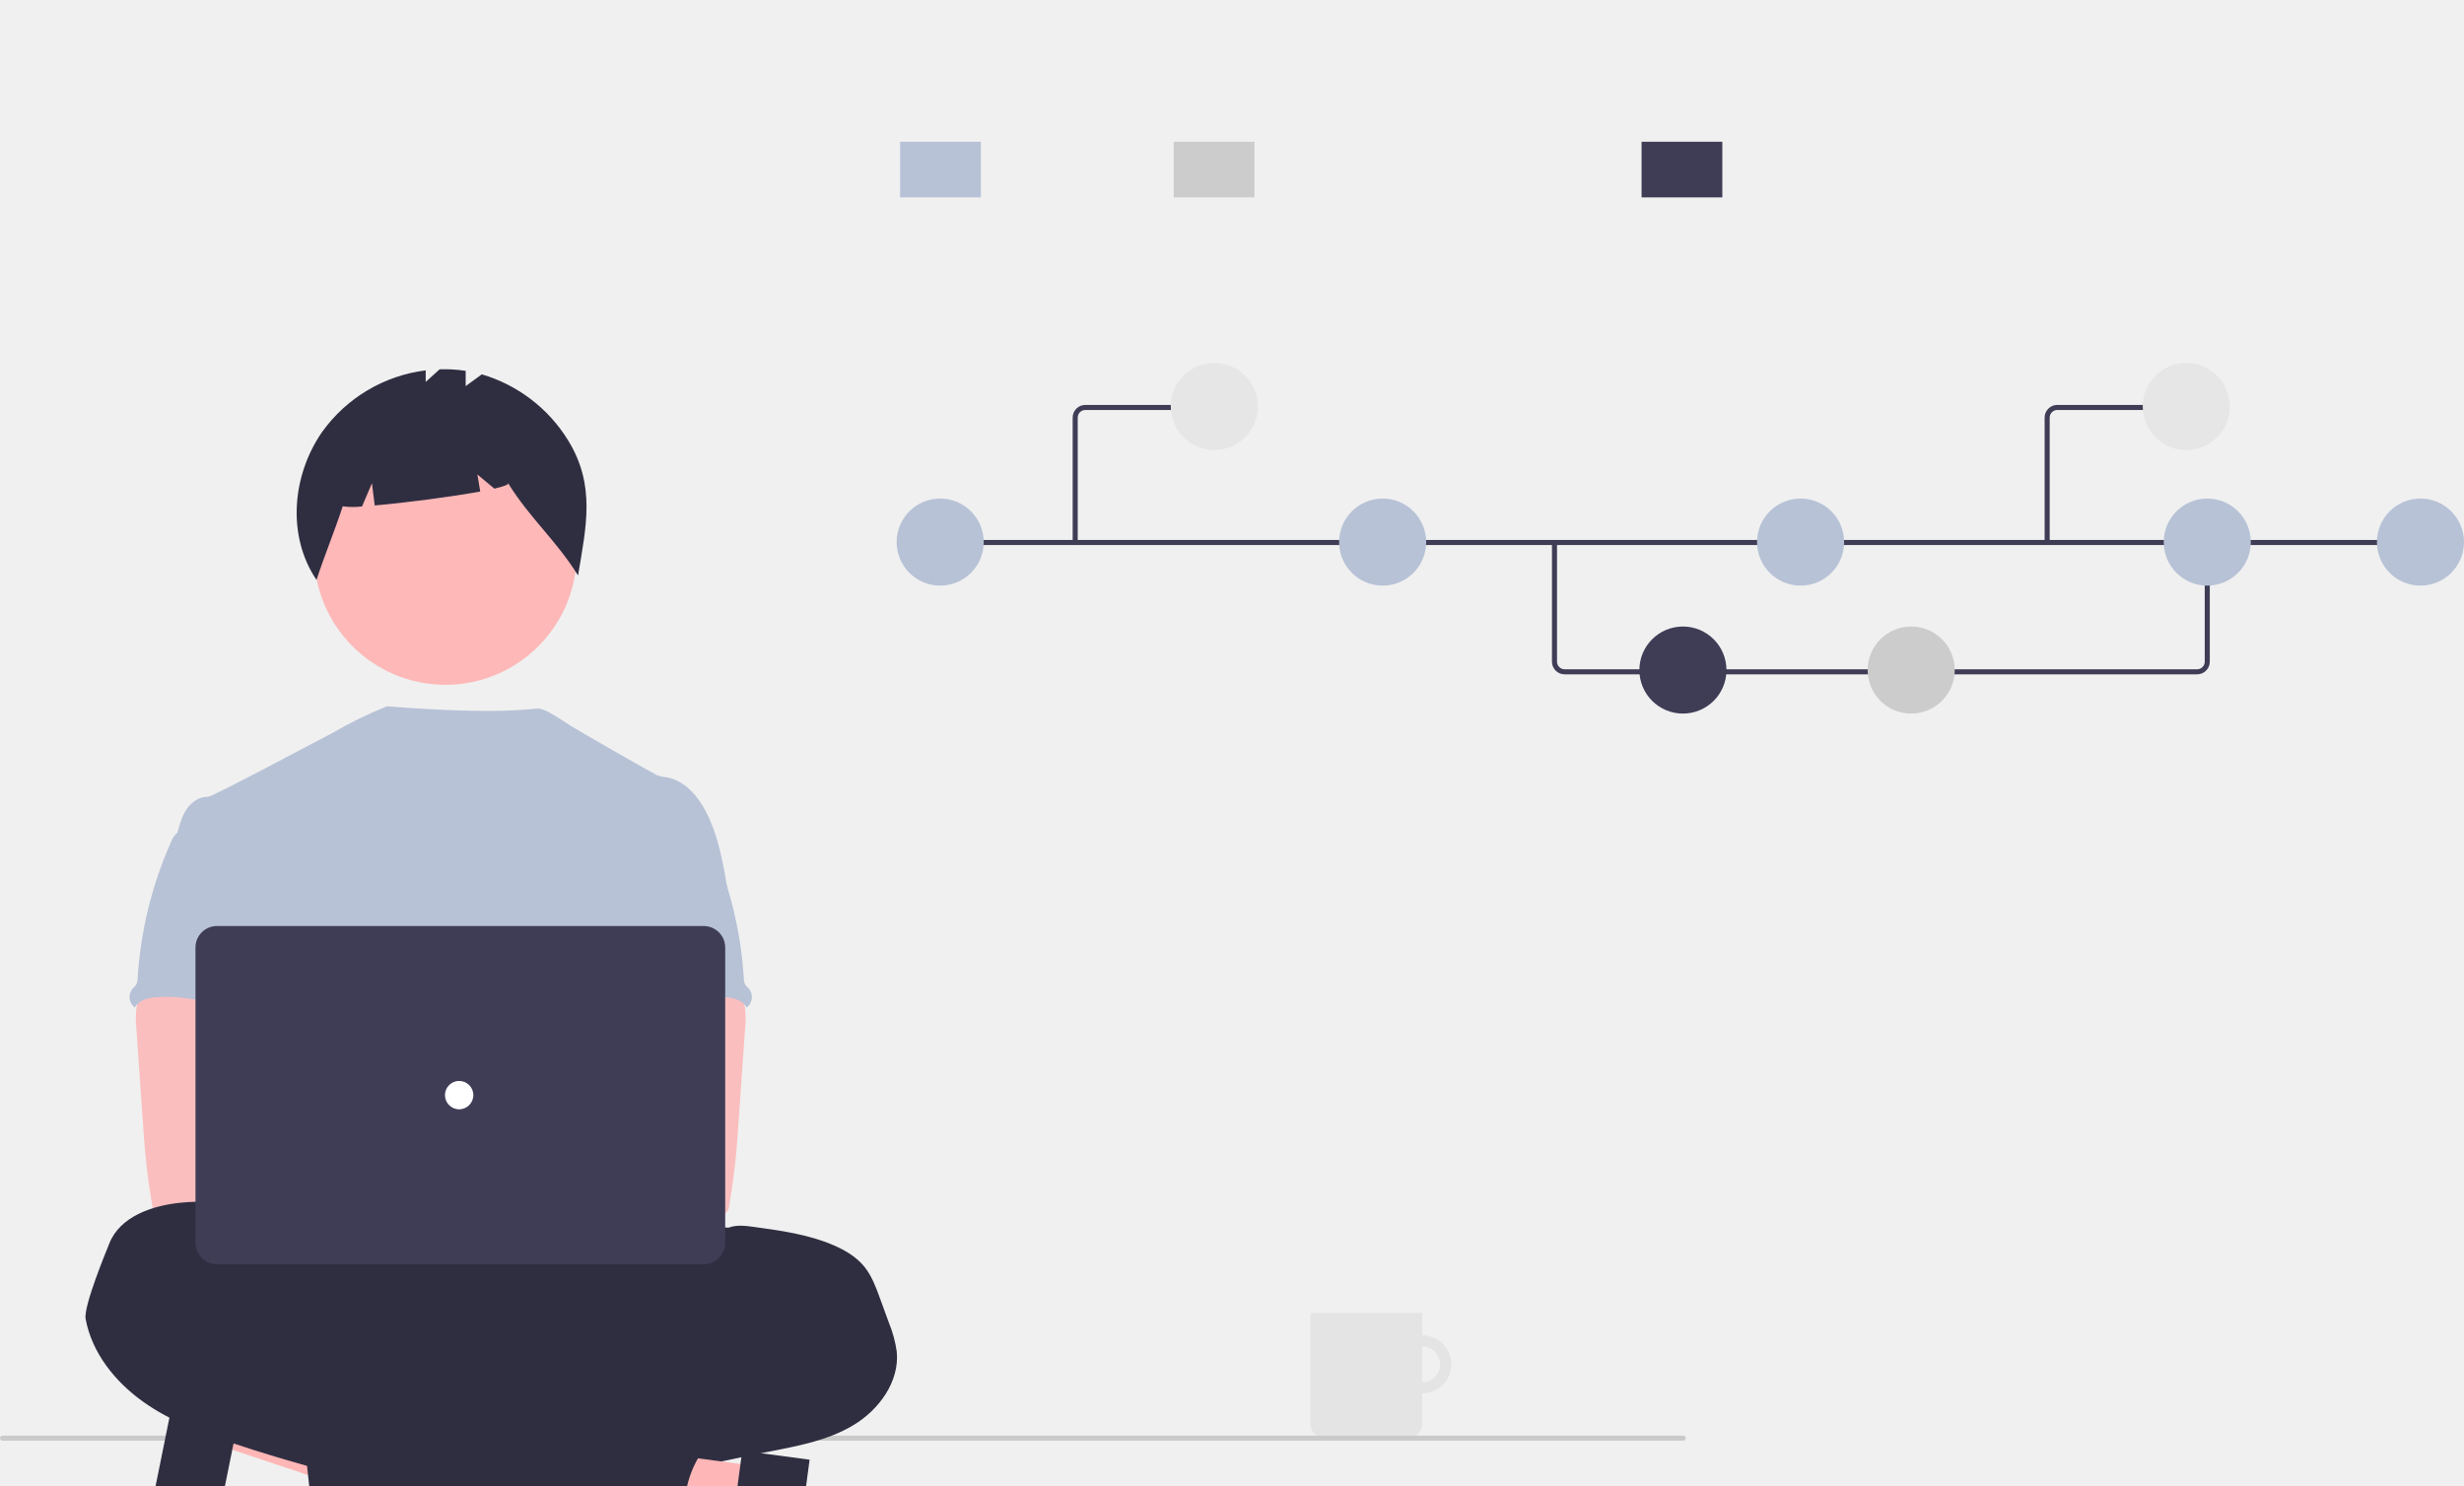
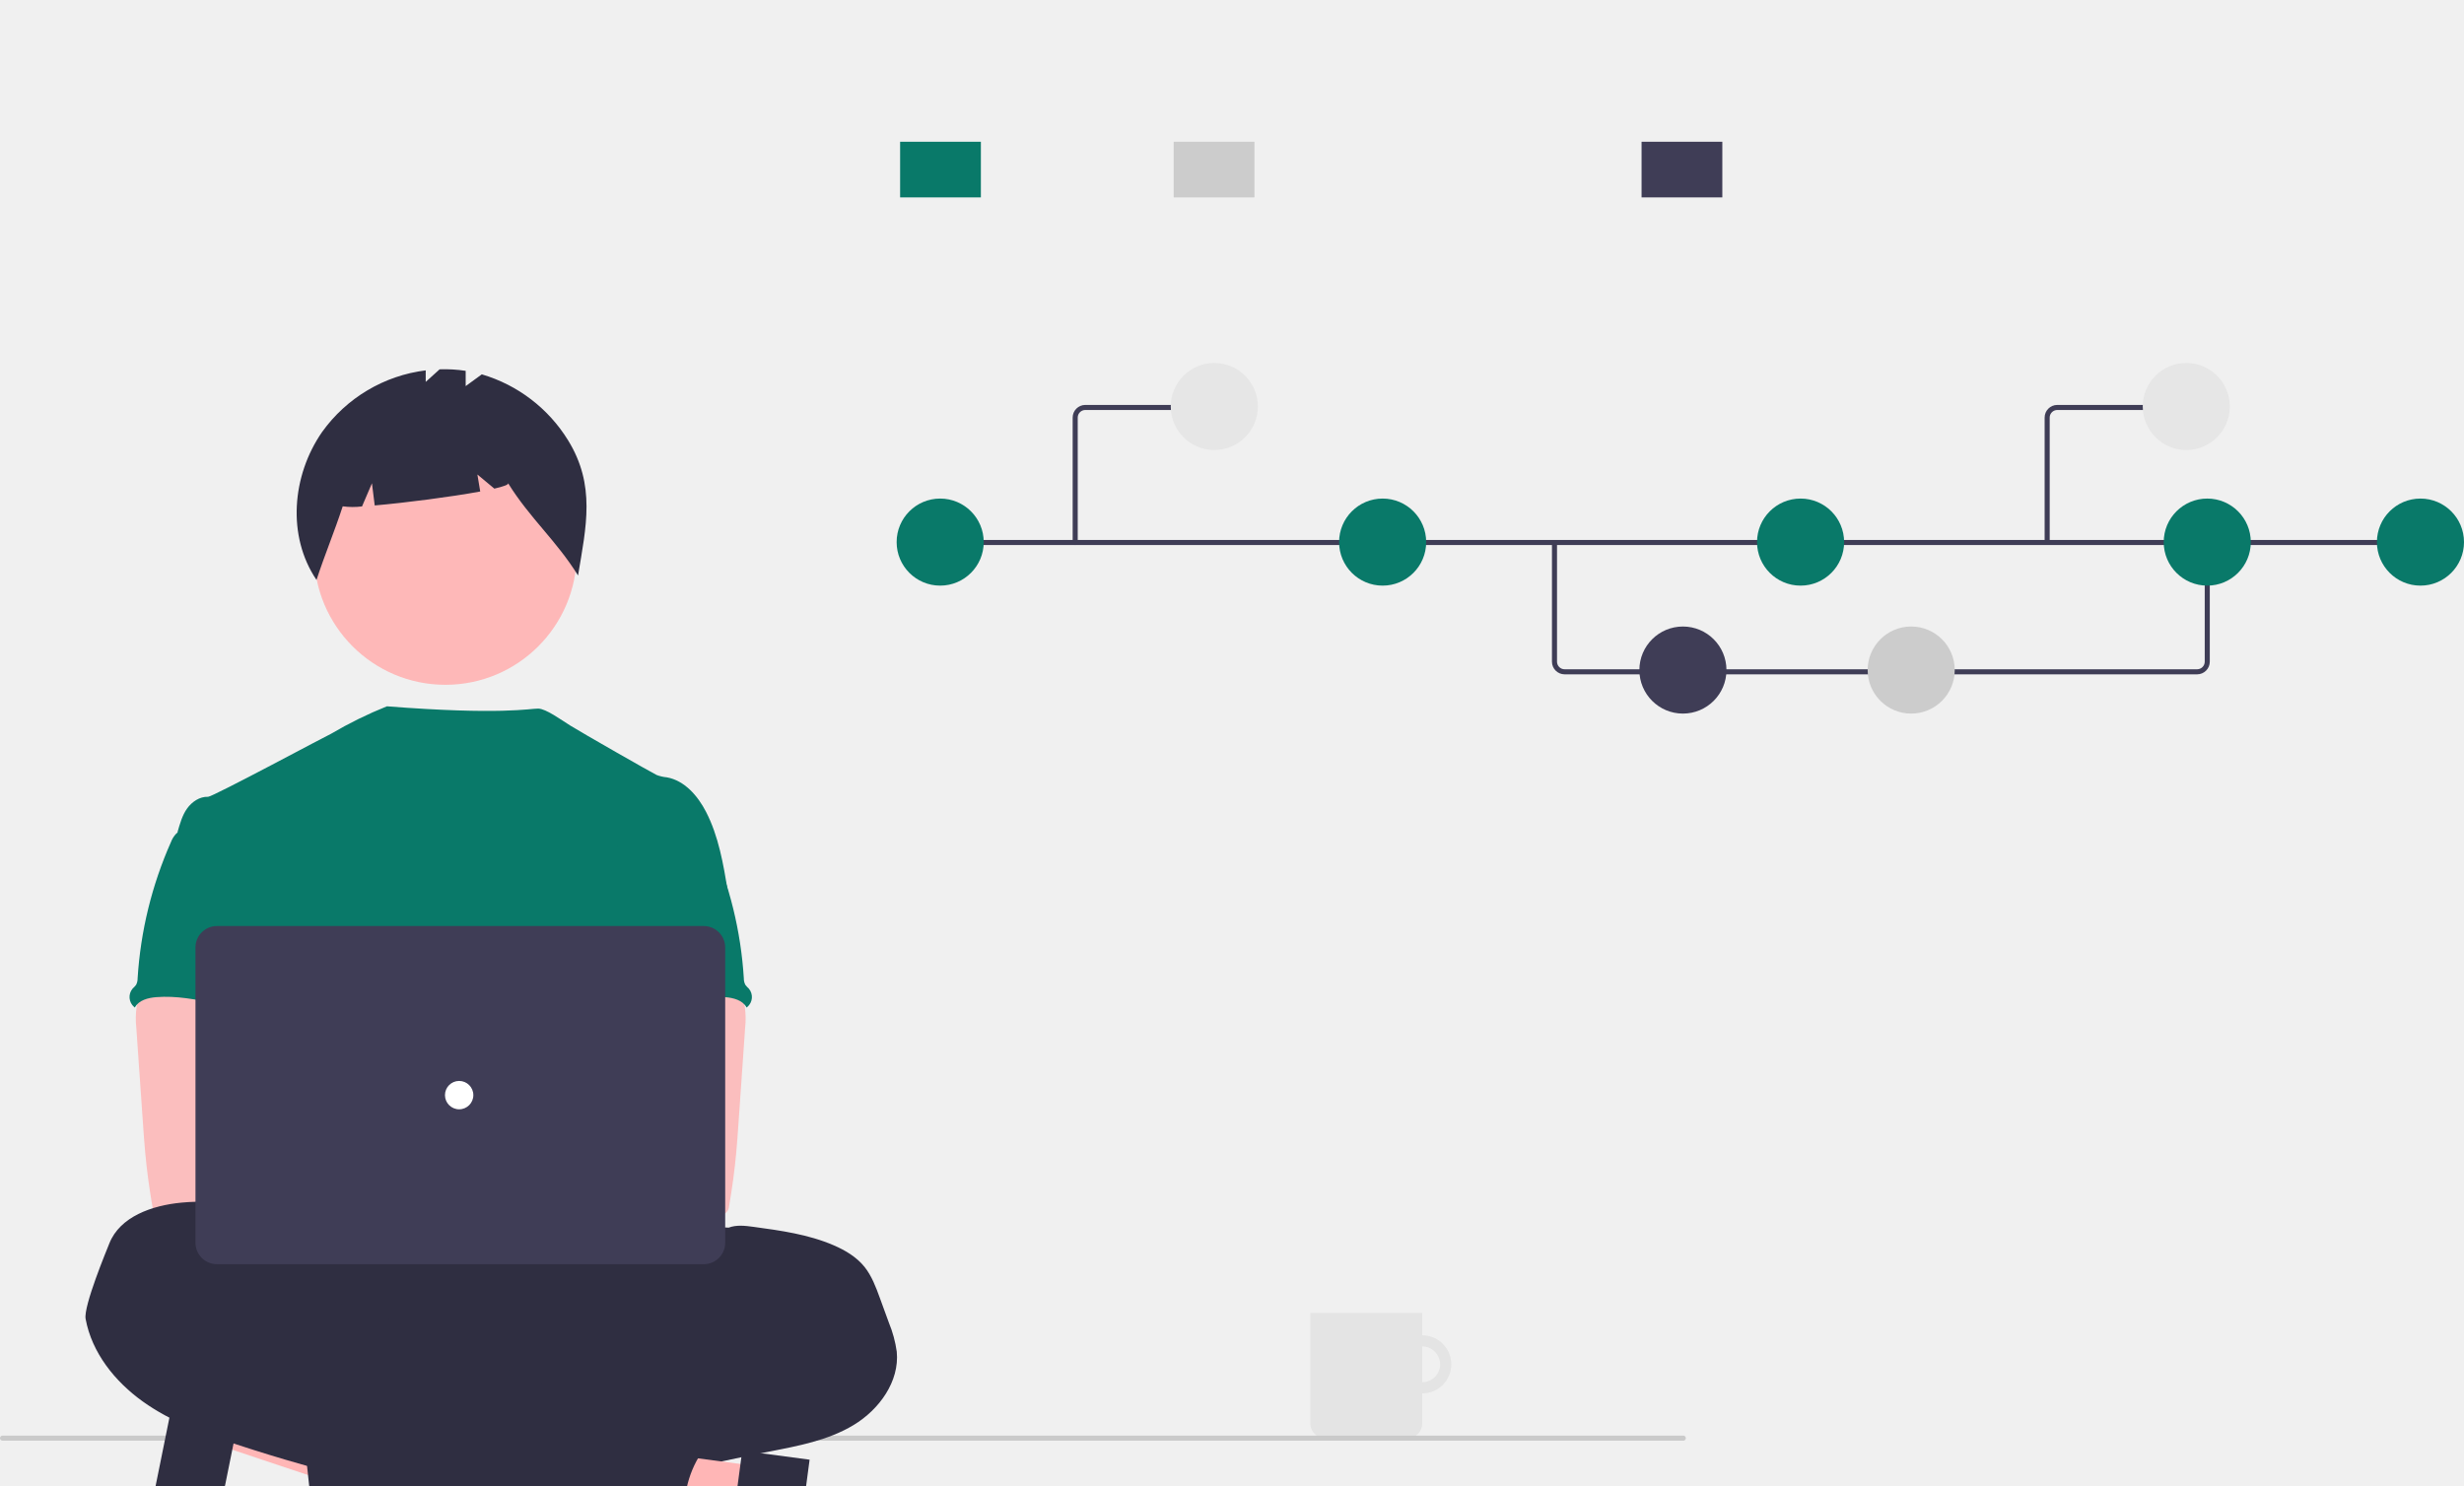
<svg xmlns="http://www.w3.org/2000/svg" data-name="Layer 1" width="973.461" height="587.025" viewBox="0 0 973.461 475">
  <g id="f9b32178-6d95-472d-b482-6662972666de" data-name="Group 100">
    <path id="f4b94a19-cbe0-459a-95a6-6ea3b3d72055-3132" data-name="Path 1465" d="M675.147,628.1a11.49,11.49,0,1,0,11.49,11.49h0A11.49,11.49,0,0,0,675.147,628.1Zm0,18.561a7.071,7.071,0,1,1,7.071-7.071v0A7.071,7.071,0,0,1,675.147,646.661Z" transform="translate(-113.2693 -156.4874)" fill="#e4e4e4" />
    <path id="abc0e0b3-f22e-4bee-9929-c6879640924e-3133" data-name="Path 1467" d="M630.954,619.261h44.193v43.739a5.757,5.757,0,0,1-5.757,5.757h-32.679a5.757,5.757,0,0,1-5.757-5.757V619.261Z" transform="translate(-113.2693 -156.4874)" fill="#e4e4e4" />
  </g>
  <path id="e24b6f19-a0a0-4e73-9cfc-bbb7635ad236-3134" data-name="Path 944" d="M778.403,669.758h-664.237a1.006,1.006,0,0,1,0-2h664.237a1.006,1.006,0,0,1,0,2Z" transform="translate(-113.2693 -156.4874)" fill="#cacaca" />
  <polygon points="89.41 494.381 85.302 514.694 161.695 540.208 167.759 510.228 89.41 494.381" fill="#ffb6b6" />
  <path d="M210.36,647.029l-8.091,40.003-0.0.002a26.011,26.011,0,0,1-30.65,20.335l-.828-.168,13.248-65.496Z" transform="translate(-113.2693 -156.4874)" fill="#2f2e41" />
  <circle id="fd4e5ab9-ffc8-4bbb-9267-3af70c31dae1" data-name="Ellipse 276" cx="175.979" cy="162.713" r="51.871" fill="#feb8b8" />
  <path id="a8c9bbe2-1461-49cf-8211-f8d251166dc5-3135" data-name="Path 1461" d="M337.697,274.45a59.907,59.907,0,0,0-34.081-26.052l-6.368,4.647v-6.034a55.143,55.143,0,0,0-10.3-.6l-5.494,4.971v-4.558a59.335,59.335,0,0,0-40.932,24.347c-11.931,17.2-13.945,41.129-2.21,58.467,3.221-9.9,7.131-19.189,10.353-29.088a29.299,29.299,0,0,0,7.633.037l3.919-9.145,1.095,8.758c12.148-1.058,30.166-3.382,41.682-5.511l-1.12-6.719,6.7,5.583c3.528-.812,5.623-1.549,5.45-2.112,8.565,13.808,19.047,22.627,27.611,36.435C344.888,308.406,348.632,292.217,337.697,274.45Z" transform="translate(-113.2693 -156.4874)" fill="#2f2e41" />
  <ellipse id="f6be96d1-713f-4c17-812c-ecd79c56fe95" data-name="Ellipse 260" cx="192.856" cy="464.787" rx="133.56" ry="37.359" fill="#2f2e41" />
-   <path d="M400.808,452.588c-1.784-10.731-3.624-21.668-8.611-31.335-3.278-6.332-8.481-12.366-15.495-13.618a14.99,14.99,0,0,1-4.035-.934c-2.055-.99-29.673-16.756-34.063-19.502-3.769-2.357-9.719-6.722-12.719-6.722-3.018-.066-14.591,2.627-59.76-.904a163.141,163.141,0,0,0-22.01,10.822c-.146-.096-46.882,25.001-48.638,24.935-3.325-.14-6.416,1.989-8.322,4.67-1.906,2.681-2.8,6-3.736,9.209,10.208,22.733,19.548,45.495,29.757,68.228a5.821,5.821,0,0,1,.738,2.8,6.834,6.834,0,0,1-1.27,2.8c-5.006,8.042-4.847,18.157-4.3,27.609.547,9.452,1.224,19.436-3,27.908-1.149,2.326-2.643,4.455-3.736,6.781-2.559,5.268-3.484,22.117-1.989,27.777l187.267,5.365C382.86,587.409,400.808,452.588,400.808,452.588Z" transform="translate(-113.2693 -156.4874)" fill="#b7c2d6" />
+   <path d="M400.808,452.588c-1.784-10.731-3.624-21.668-8.611-31.335-3.278-6.332-8.481-12.366-15.495-13.618a14.99,14.99,0,0,1-4.035-.934c-2.055-.99-29.673-16.756-34.063-19.502-3.769-2.357-9.719-6.722-12.719-6.722-3.018-.066-14.591,2.627-59.76-.904a163.141,163.141,0,0,0-22.01,10.822c-.146-.096-46.882,25.001-48.638,24.935-3.325-.14-6.416,1.989-8.322,4.67-1.906,2.681-2.8,6-3.736,9.209,10.208,22.733,19.548,45.495,29.757,68.228a5.821,5.821,0,0,1,.738,2.8,6.834,6.834,0,0,1-1.27,2.8c-5.006,8.042-4.847,18.157-4.3,27.609.547,9.452,1.224,19.436-3,27.908-1.149,2.326-2.643,4.455-3.736,6.781-2.559,5.268-3.484,22.117-1.989,27.777l187.267,5.365C382.86,587.409,400.808,452.588,400.808,452.588Z" transform="translate(-113.2693 -156.4874)" fill="#097969" />
  <path id="eb41f72e-aba6-4a16-bf55-c7027d2f1a4b-3136" data-name="Path 1421" d="M167.233,498.445a33.063,33.063,0,0,0-.112,8.154l2.684,38.546c.252,3.633.5,7.257.841,10.881.644,7.033,1.606,14.01,2.8,20.977a3.736,3.736,0,0,0,3.829,3.633c11.815,2.5,24.022,2.4,36.08,1.719,18.4-1.027,65.474-2.97,68.35-6.706s1.2-9.779-2.55-12.8-65.871-10.386-65.871-10.386c.607-4.81,2.438-9.34,4.175-13.907,3.12-8.1,6.034-16.466,6.09-25.143s-3.213-17.8-10.321-22.771c-5.847-4.081-13.375-4.838-20.5-4.67-5.184.149-14.141-1.093-18.876.934C170.105,488.556,167.933,494.776,167.233,498.445Z" transform="translate(-113.2693 -156.4874)" fill="#fbbebe" />
  <path id="a363f2f7-2464-40a1-ad01-344825aa0b75-3137" data-name="Path 1423" d="M401.141,585.578c3.11-1.186,6.538-.757,9.872-.308,10.732,1.466,21.622,2.97,31.569,7.257,4.67,2,9.116,4.67,12.273,8.6,2.8,3.54,4.436,7.874,5.987,12.142l3.587,9.826a47.3,47.3,0,0,1,3.129,11.516c1.121,11.759-6.921,22.845-17.036,28.954s-22.023,8.284-33.624,10.563-23.247,4.8-34.8,7.472a140.086,140.086,0,0,1-16.373,3.222c-12.366,1.4-25.292-.663-37.042,3.428-4.67,1.635-9.256,4.063-14.1,5.193a87.745,87.745,0,0,1-9.751,1.485l-22.238,2.54a121.313,121.313,0,0,1-13.636,1.046c-9.713,0-19.268-2.3-28.7-4.6a7.258,7.258,0,0,1-2.8-1.13c-1.494-1.177-1.821-3.26-2.036-5.146q-1.429-12.525-2.5-25.077c-.224-2.718-.392-5.66,1.093-7.948,1.868-2.8,5.511-3.68,8.836-4.222a230.58,230.58,0,0,1,42.665-2.961c5.426-5.426,14.374-5.454,21.482-8.406a63.897,63.897,0,0,0,7.575-4.119,99.001,99.001,0,0,1,41.59-13.141,38.714,38.714,0,0,0,8.509-1.214c5.5-1.709,10.517-6.361,16.167-5.221.7-1.933,1.186-4.521,2.8-5.847.8-.682,1.793-1.139,2.531-1.868,1.56-1.578,1.7-4.063,1.466-6.267s-.757-4.464-.187-6.613a9.141,9.141,0,0,1,1.037-2.307C391.278,587.595,395.509,585.111,401.141,585.578Z" transform="translate(-113.2693 -156.4874)" fill="#2f2e41" />
-   <path id="b53ad979-99f4-4c6e-a0f8-957060c42096-3138" data-name="Path 1430" d="M182.88,429.901a9.667,9.667,0,0,0-2.073,3.316,156.78,156.78,0,0,0-13.169,53.816,5.38,5.38,0,0,1-.607,2.606,11.403,11.403,0,0,1-1.373,1.485,5.156,5.156,0,0,0,.617,7.266q.127.107.261.206c1.541-2.9,5.23-3.848,8.509-4.1,15.7-1.242,31.036,6.062,46.783,5.511-1.111-3.839-2.709-7.528-3.615-11.413-4.007-17.251,5.987-36.033-.14-52.649-1.224-3.325-3.269-6.594-6.491-8.051a17.291,17.291,0,0,0-4.156-1.1c-3.979-.719-11.9-3.792-15.747-2.559-1.42.458-1.98,1.793-3.157,2.6C186.734,427.977,184.362,428.397,182.88,429.901Z" transform="translate(-113.2693 -156.4874)" fill="#b7c2d6" />
+   <path id="b53ad979-99f4-4c6e-a0f8-957060c42096-3138" data-name="Path 1430" d="M182.88,429.901a9.667,9.667,0,0,0-2.073,3.316,156.78,156.78,0,0,0-13.169,53.816,5.38,5.38,0,0,1-.607,2.606,11.403,11.403,0,0,1-1.373,1.485,5.156,5.156,0,0,0,.617,7.266q.127.107.261.206c1.541-2.9,5.23-3.848,8.509-4.1,15.7-1.242,31.036,6.062,46.783,5.511-1.111-3.839-2.709-7.528-3.615-11.413-4.007-17.251,5.987-36.033-.14-52.649-1.224-3.325-3.269-6.594-6.491-8.051a17.291,17.291,0,0,0-4.156-1.1c-3.979-.719-11.9-3.792-15.747-2.559-1.42.458-1.98,1.793-3.157,2.6C186.734,427.977,184.362,428.397,182.88,429.901Z" transform="translate(-113.2693 -156.4874)" fill="#097969" />
  <path id="a1197c30-bfd4-4098-bcf9-2468e7a33bf1-3139" data-name="Path 1421" d="M400.921,486.906c-4.735-2.027-13.692-.785-18.876-.934-7.125-.168-14.653.589-20.5,4.67-7.108,4.971-10.377,14.094-10.321,22.771s2.97,17.043,6.09,25.143c1.737,4.567,3.568,9.097,4.175,13.907,0,0-62.121,7.365-65.871,10.386s-5.426,9.064-2.55,12.8,92.615,7.487,104.43,4.987a3.736,3.736,0,0,0,3.829-3.633c1.194-6.967,2.156-13.944,2.8-20.977.341-3.624.589-7.248.841-10.881l2.684-38.546a33.064,33.064,0,0,0-.112-8.154C406.84,494.776,404.668,488.556,400.921,486.906Z" transform="translate(-113.2693 -156.4874)" fill="#fbbebe" />
-   <path id="ebe46053-6aac-4aa7-8615-21a6fa79538d-3140" data-name="Path 1430" d="M386.251,426.835c-1.177-.807-1.737-2.142-3.157-2.6-3.847-1.233-11.768,1.84-15.747,2.559a17.291,17.291,0,0,0-4.156,1.1c-3.222,1.457-5.267,4.726-6.491,8.051-6.127,16.616,3.867,35.398-.14,52.649-.906,3.885-2.504,7.574-3.615,11.413,15.747.551,31.083-6.753,46.783-5.511,3.279.252,6.968,1.2,8.509,4.1q.134-.099.261-.206a5.156,5.156,0,0,0,.617-7.266,11.401,11.401,0,0,1-1.373-1.485,5.38,5.38,0,0,1-.607-2.606,156.78,156.78,0,0,0-13.169-53.816,9.667,9.667,0,0,0-2.073-3.316C390.411,428.397,388.039,427.977,386.251,426.835Z" transform="translate(-113.2693 -156.4874)" fill="#b7c2d6" />
+   <path id="ebe46053-6aac-4aa7-8615-21a6fa79538d-3140" data-name="Path 1430" d="M386.251,426.835c-1.177-.807-1.737-2.142-3.157-2.6-3.847-1.233-11.768,1.84-15.747,2.559a17.291,17.291,0,0,0-4.156,1.1c-3.222,1.457-5.267,4.726-6.491,8.051-6.127,16.616,3.867,35.398-.14,52.649-.906,3.885-2.504,7.574-3.615,11.413,15.747.551,31.083-6.753,46.783-5.511,3.279.252,6.968,1.2,8.509,4.1q.134-.099.261-.206a5.156,5.156,0,0,0,.617-7.266,11.401,11.401,0,0,1-1.373-1.485,5.38,5.38,0,0,1-.607-2.606,156.78,156.78,0,0,0-13.169-53.816,9.667,9.667,0,0,0-2.073-3.316C390.411,428.397,388.039,427.977,386.251,426.835Z" transform="translate(-113.2693 -156.4874)" fill="#097969" />
  <polygon points="299.243 523.378 296.513 543.921 215.975 543.166 220.005 512.846 299.243 523.378" fill="#ffb6b6" />
  <path d="M433.122,677.272l-8.804,66.24-.838-.111a26.011,26.011,0,0,1-22.356-29.208l0-.002,5.377-40.457Z" transform="translate(-113.2693 -156.4874)" fill="#2f2e41" />
  <path id="a0b0f7ea-4ed9-4447-aa64-e2335b2c3196-3141" data-name="Path 1427" d="M223.039,595.974c0,.934-1.466,0-1.6-1-1.027-7.556-7.024-13.786-14.01-16.812s-14.944-3.185-22.509-2.466c-11.441,1.083-24.284,5.464-28.468,16.158-.99,2.5-10.264,24.76-9.359,29.766,2.438,13.356,11.572,24.779,22.64,32.69s24,12.637,36.9,16.9a639.949,639.949,0,0,0,104.607,24.984c5.753.869,11.563,1.672,17.073,3.521,4.931,1.653,9.545,4.128,14.365,6.071,11.208,4.5,23.266,6.108,35.211,7.687,2.036.262,4.371.448,5.875-.934,1.943-1.8,1.3-4.941.747-7.528a40.488,40.488,0,0,1,4.773-28.729c2-3.362,4.6-6.809,4.222-10.7-.448-4.539-4.969-7.752-9.471-8.481s-9.078.346-13.6.934a7.285,7.285,0,0,1-4.623-.458,9.235,9.235,0,0,1-1.812-1.606,20.482,20.482,0,0,0-23.854-3.334c-1.672.934-4.2-1.149-5.94-1.933l-19.642-8.892c-22.565-10.208-45.242-20.464-69.115-26.927a14.514,14.514,0,0,1-5.324-2.214c-1.186-.934-2.036-2.2-3.129-3.241-2.382-2.251-5.7-3.148-8.555-4.745S222.385,599.177,223.039,595.974Z" transform="translate(-113.2693 -156.4874)" fill="#2f2e41" />
  <circle cx="160.617" cy="411.99" r="14" fill="#fbbebe" />
  <circle cx="191.617" cy="411.99" r="14" fill="#fbbebe" />
  <path d="M391.305,600.024H198.966a8.48,8.48,0,0,1-8.47-8.47V474.868a8.48,8.48,0,0,1,8.47-8.47H391.305a8.48,8.48,0,0,1,8.47,8.47V591.555A8.48,8.48,0,0,1,391.305,600.024Z" transform="translate(-113.2693 -156.4874)" fill="#3f3d56" />
  <circle id="e793da3b-cee2-4a15-ae11-6dab45a6c728" data-name="Ellipse 263" cx="181.399" cy="376.724" r="5.604" fill="#fff" />
  <path d="M981.299,366.94H731.406a5.006,5.006,0,0,1-5-5V314.84h2v47.1a3.003,3.003,0,0,0,3,3H981.299a3.003,3.003,0,0,0,3-3V314.51h2v47.429A5.006,5.006,0,0,1,981.299,366.94Z" transform="translate(-113.2693 -156.4874)" fill="#3f3d56" />
  <rect x="371.397" y="157.352" width="587.22" height="2" fill="#3f3d56" />
-   <circle id="a67a4451-c7cc-402c-b29d-5a705f3c9418" data-name="Ellipse 264" cx="371.439" cy="158.196" r="17.202" fill="#b7c2d6" />
-   <circle id="abdb3fbf-f68e-433e-a33f-153626b38c76" data-name="Ellipse 266" cx="546.244" cy="158.196" r="17.202" fill="#b7c2d6" />
+   <circle id="a67a4451-c7cc-402c-b29d-5a705f3c9418" data-name="Ellipse 264" cx="371.439" cy="158.196" r="17.202" fill="#097969" />
+   <circle id="abdb3fbf-f68e-433e-a33f-153626b38c76" data-name="Ellipse 266" cx="546.244" cy="158.196" r="17.202" fill="#097969" />
  <circle id="ac293633-0933-4e21-a8aa-bc27ca4fbccc" data-name="Ellipse 268" cx="664.876" cy="208.757" r="17.202" fill="#3f3d56" />
  <circle id="a0cd768d-b738-4d4b-9ab3-78ab535c7573" data-name="Ellipse 269" cx="755.063" cy="208.757" r="17.202" fill="#ccc" />
-   <circle id="b9eb3d2e-31e0-4fe2-be5c-79abb86bc227" data-name="Ellipse 270" cx="711.36" cy="158.196" r="17.202" fill="#b7c2d6" />
-   <circle id="aa04baac-fce0-420a-b86a-4a97f3079928" data-name="Ellipse 271" cx="956.259" cy="158.196" r="17.202" fill="#b7c2d6" />
-   <circle id="e92cf92c-058e-415c-ba96-766a57ee18d9" data-name="Ellipse 272" cx="872.029" cy="158.196" r="17.202" fill="#b7c2d6" />
+   <circle id="b9eb3d2e-31e0-4fe2-be5c-79abb86bc227" data-name="Ellipse 270" cx="711.36" cy="158.196" r="17.202" fill="#097969" />
+   <circle id="aa04baac-fce0-420a-b86a-4a97f3079928" data-name="Ellipse 271" cx="956.259" cy="158.196" r="17.202" fill="#097969" />
+   <circle id="e92cf92c-058e-415c-ba96-766a57ee18d9" data-name="Ellipse 272" cx="872.029" cy="158.196" r="17.202" fill="#097969" />
  <rect id="ac5bf8cc-574d-4509-9338-881c836fd832" data-name="Rectangle 207" x="648.539" width="31.906" height="21.99" fill="#3f3d56" />
-   <rect id="ad5a043d-52f1-4931-b771-e4991ef7f7f7" data-name="Rectangle 208" x="355.612" width="31.906" height="21.99" fill="#b7c2d6" />
+   <rect id="ad5a043d-52f1-4931-b771-e4991ef7f7f7" data-name="Rectangle 208" x="355.612" width="31.906" height="21.99" fill="#097969" />
  <rect id="e5d95e83-bdd9-4322-95a9-5a9c4b449a8f" data-name="Rectangle 209" x="463.685" width="31.906" height="21.99" fill="#ccc" />
  <path d="M538.051,315.84a1,1,0,0,1-1-1V265.477a5.006,5.006,0,0,1,5-5h48.675a1,1,0,0,1,0,2h-48.675a3.003,3.003,0,0,0-3,3v49.362A1,1,0,0,1,538.051,315.84Z" transform="translate(-113.2693 -156.4874)" fill="#3f3d56" />
  <circle id="b0a7c1c1-8f27-441f-a84a-e44462cc473e" data-name="Ellipse 265" cx="479.744" cy="104.616" r="17.202" fill="#e6e6e6" />
  <path d="M923.051,314.84h-2V265.477a5.006,5.006,0,0,1,5-5h48.675v2h-48.675a3.003,3.003,0,0,0-3,3Z" transform="translate(-113.2693 -156.4874)" fill="#3f3d56" />
  <circle id="b3140cf1-cdb8-48ff-81af-ce41ed4f5739" data-name="Ellipse 265" cx="863.744" cy="104.616" r="17.202" fill="#e6e6e6" />
</svg>
